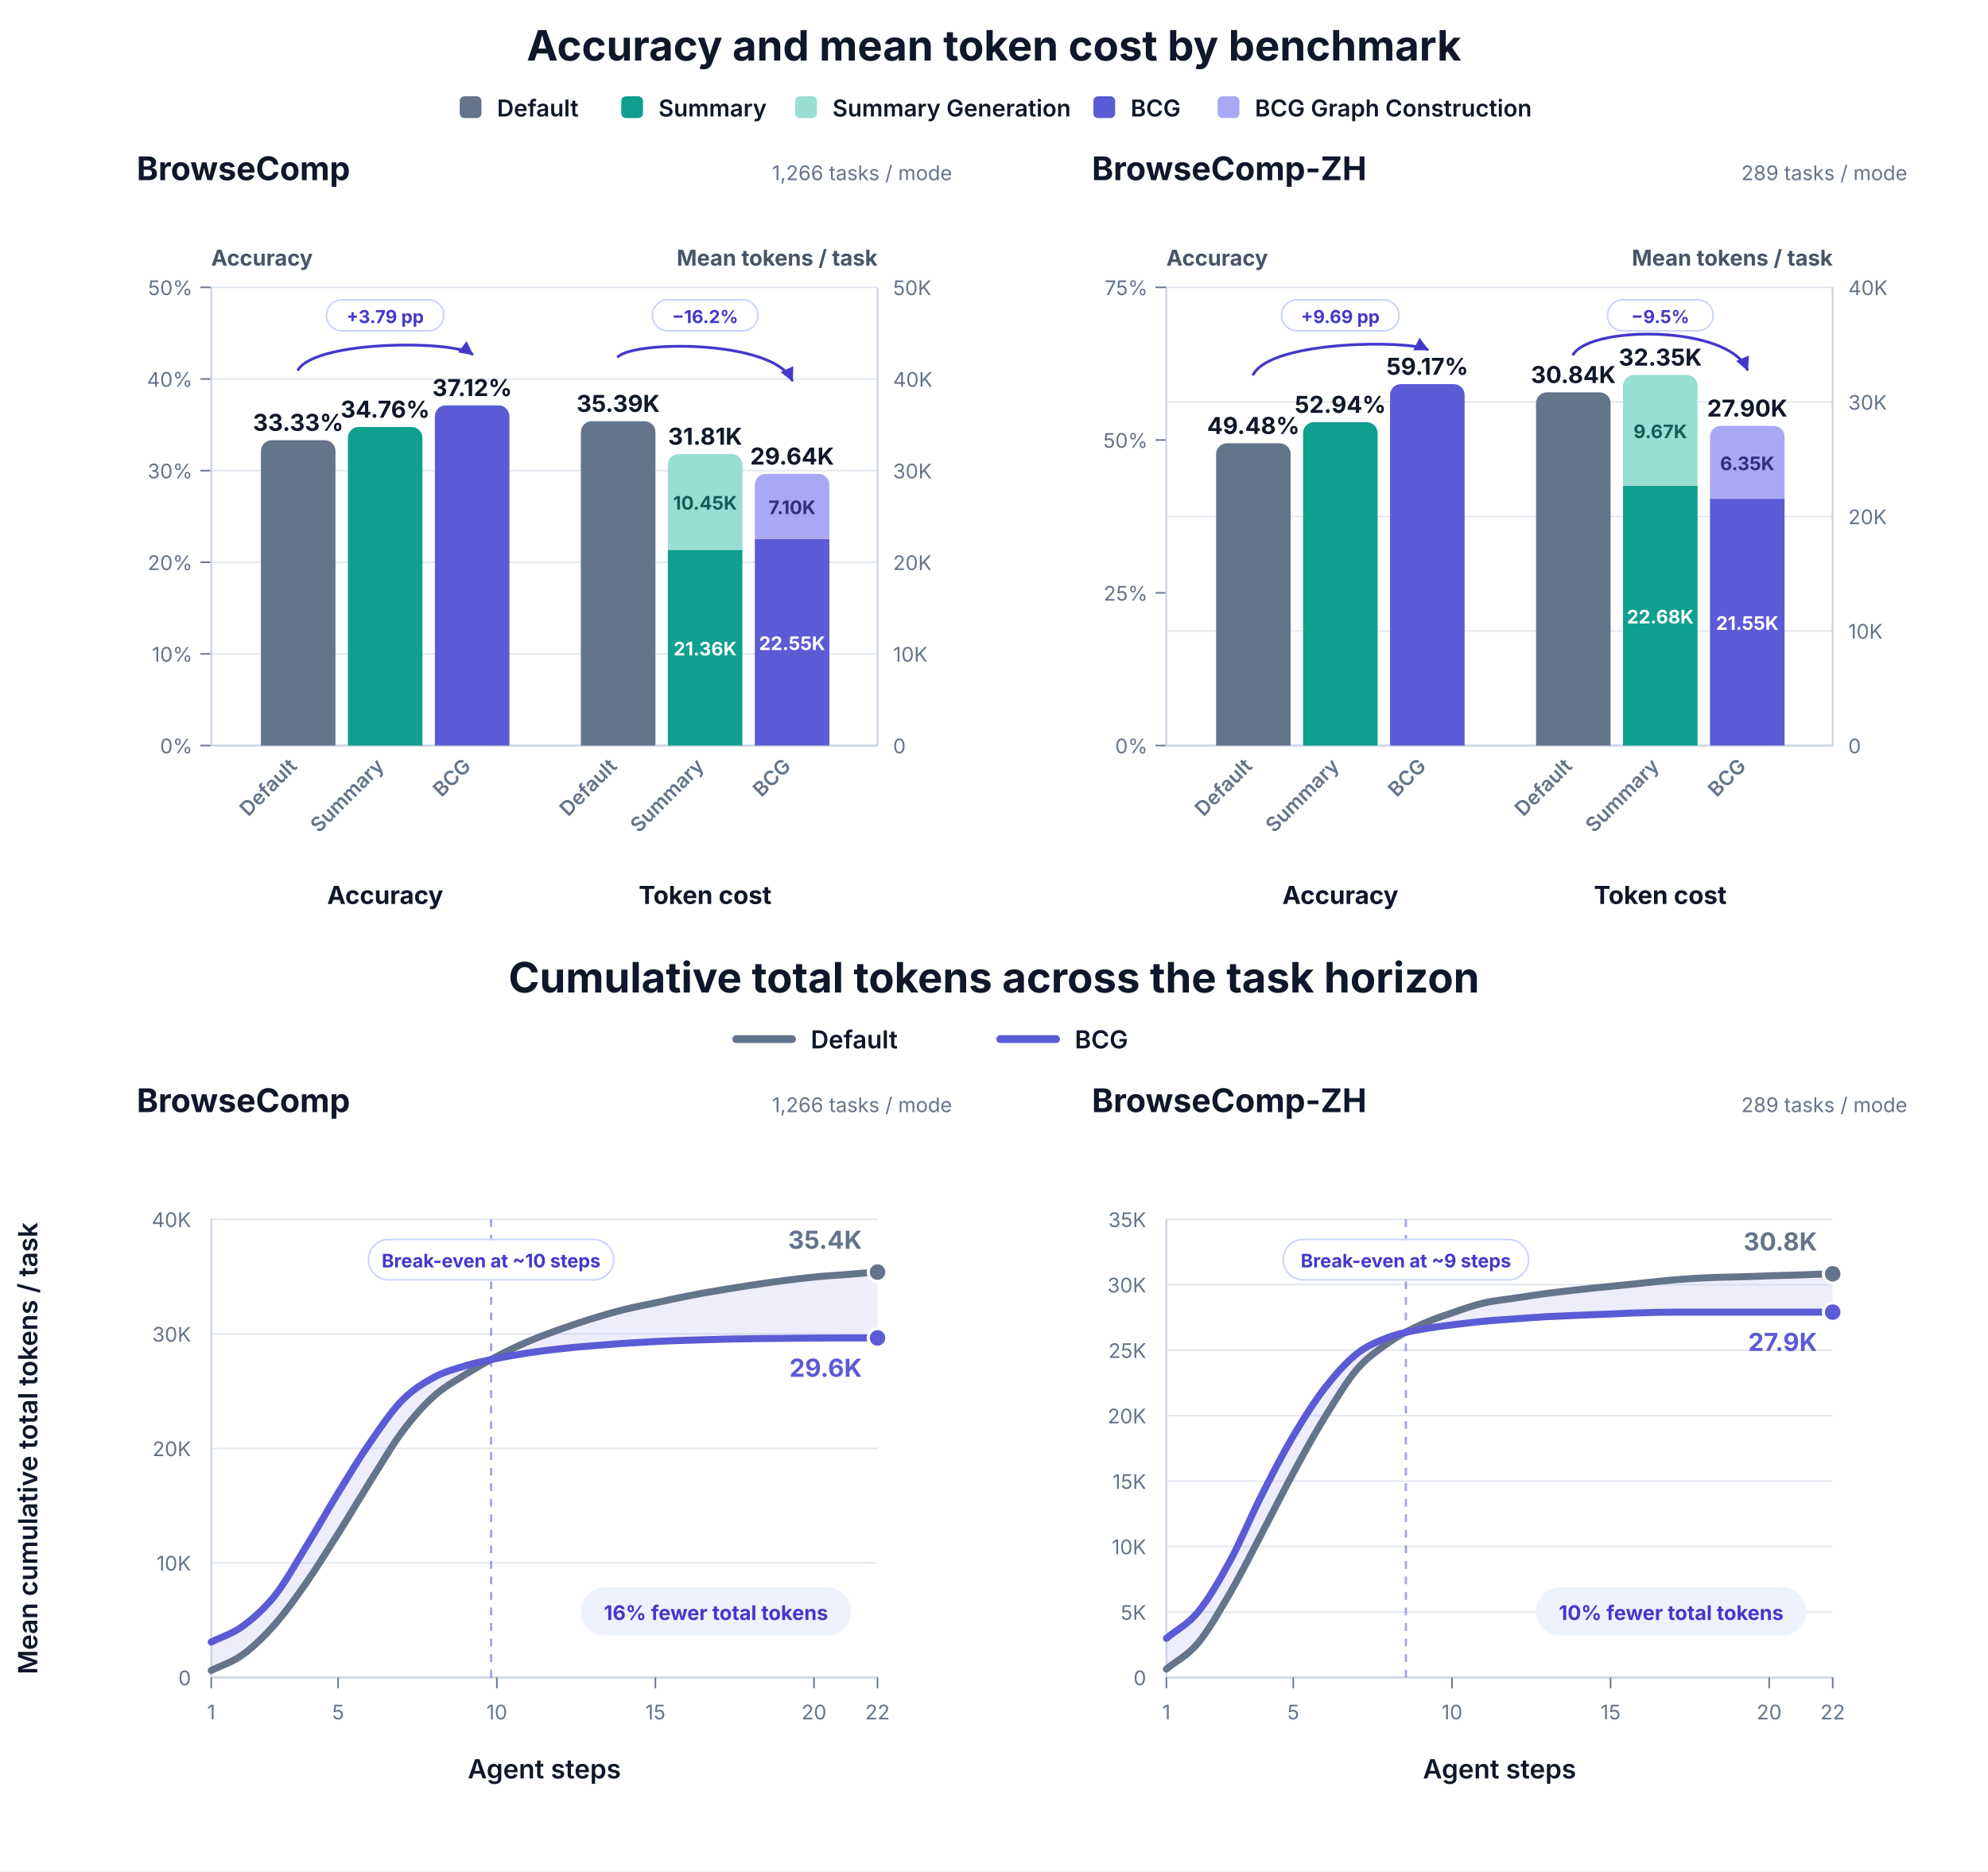
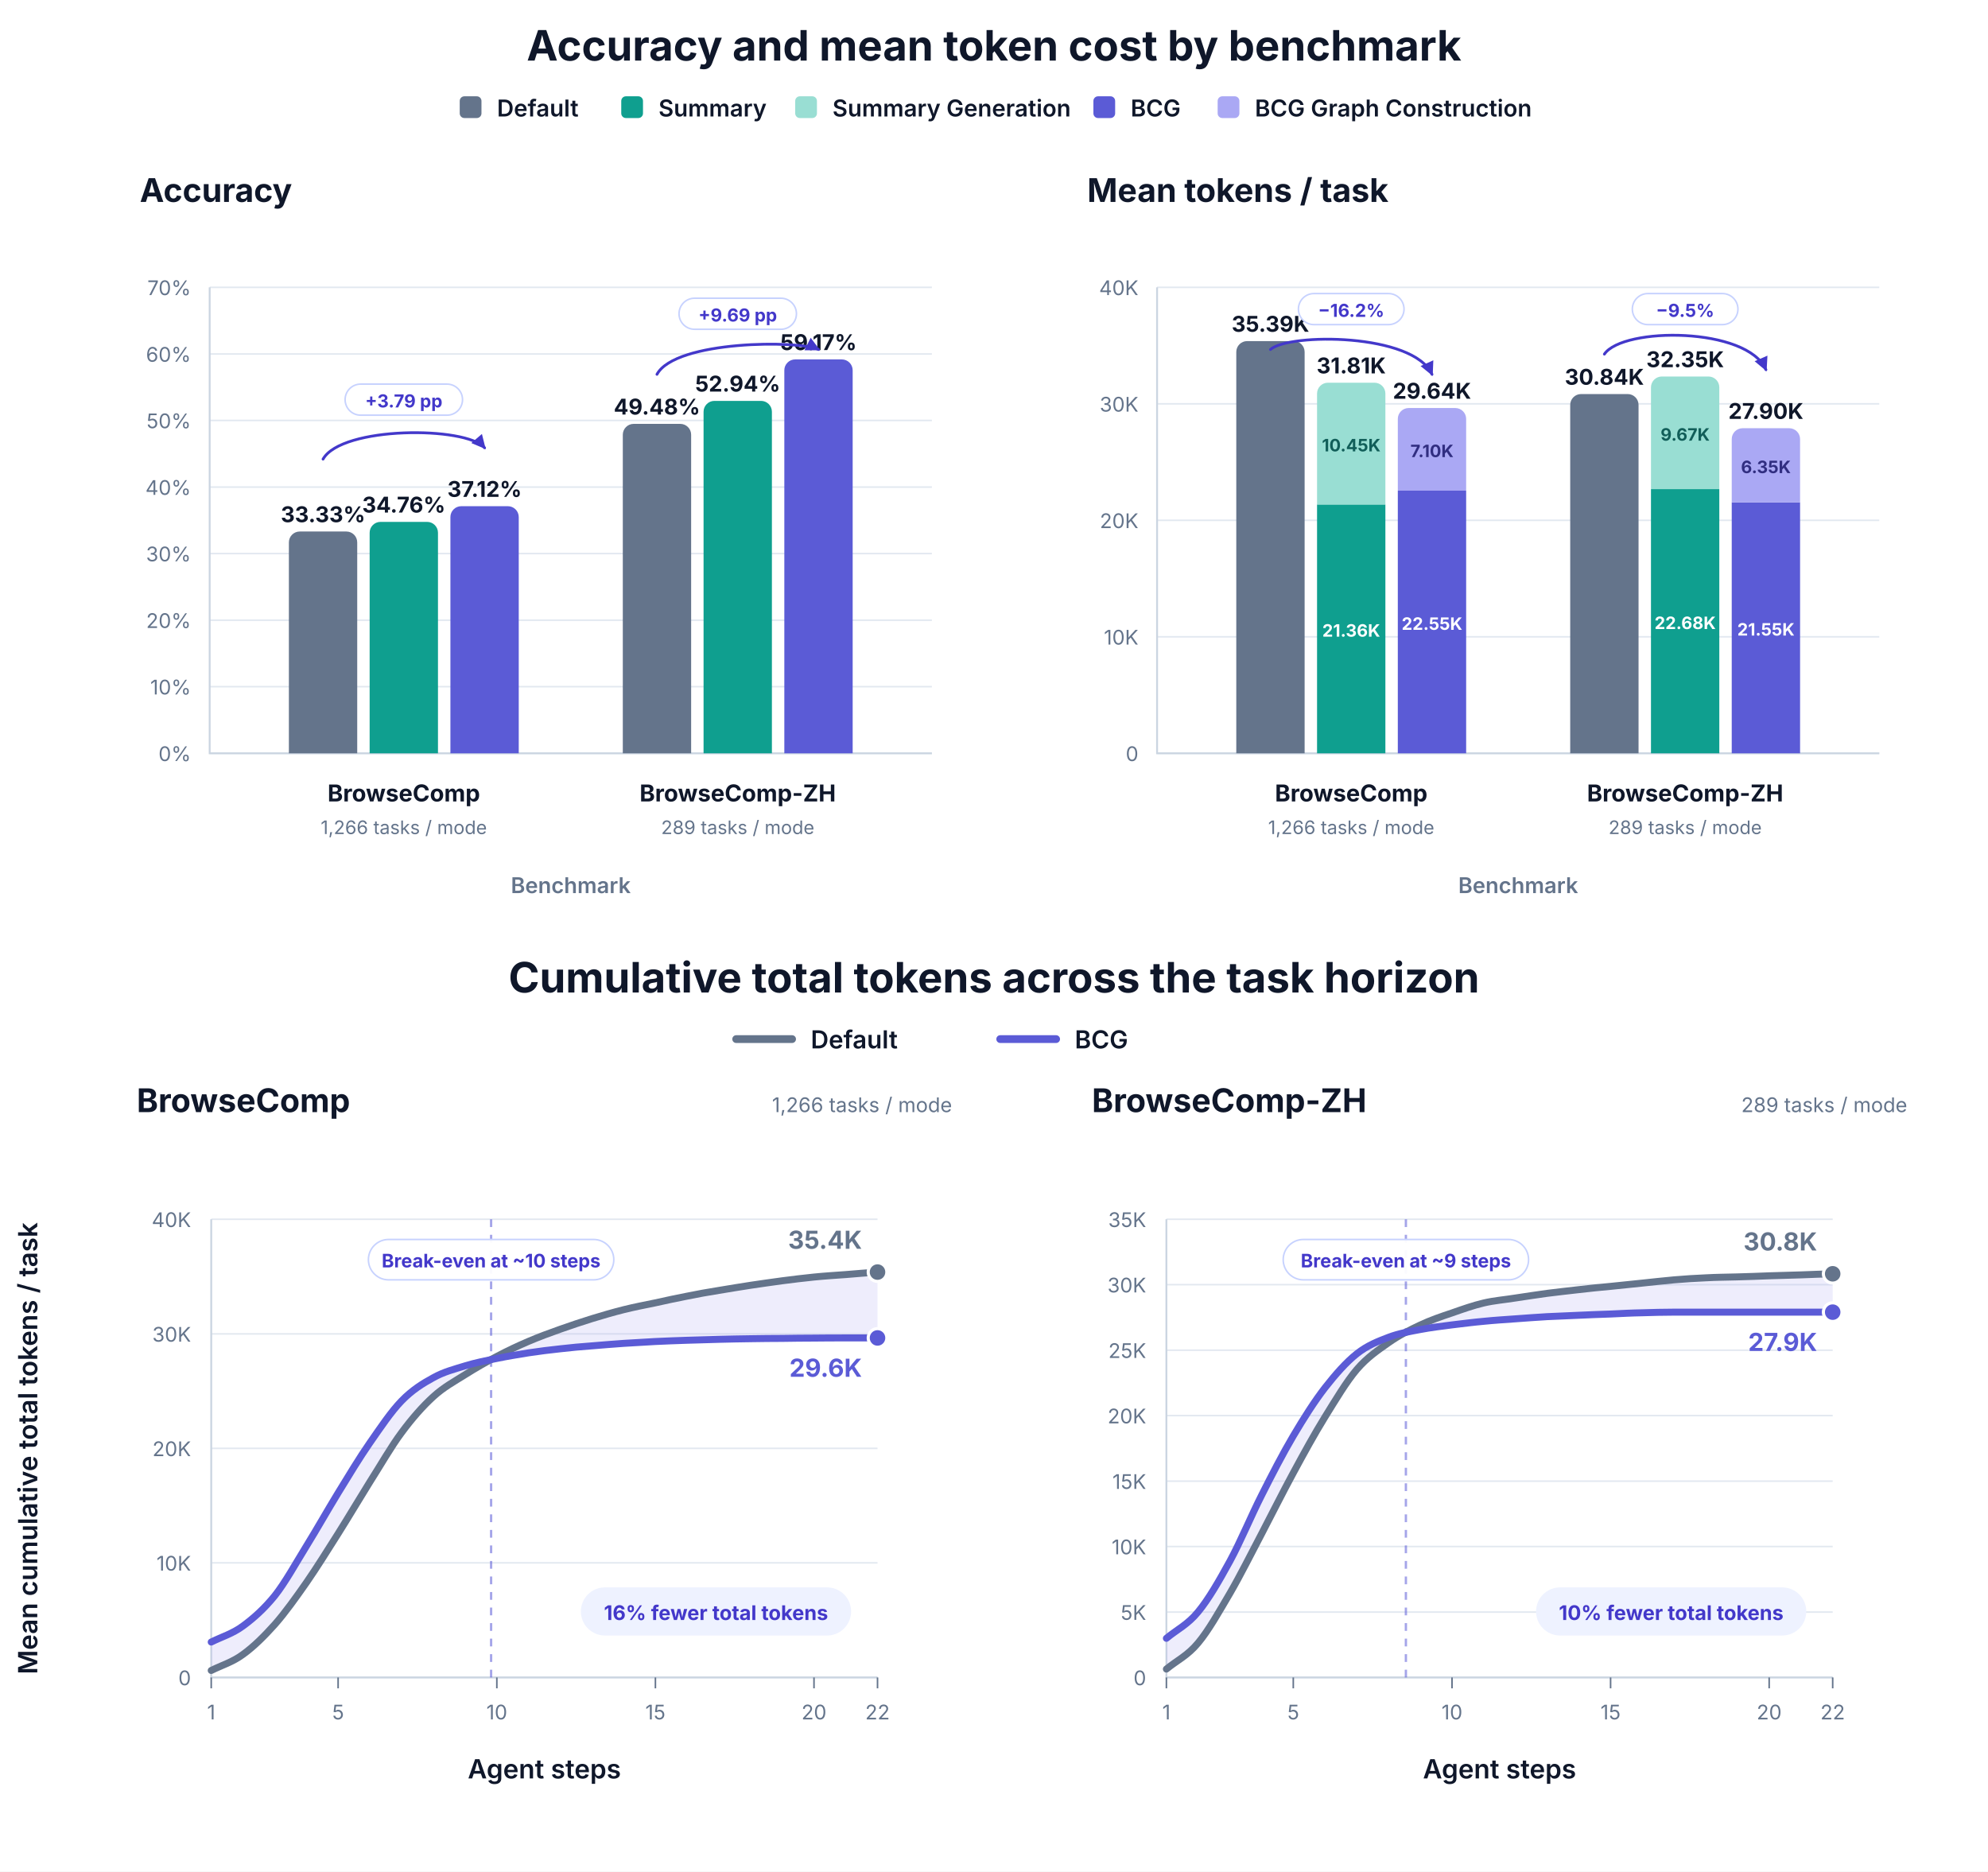
<svg xmlns="http://www.w3.org/2000/svg" width="1280" height="1205" viewBox="0 0 1280 1205" role="img" aria-labelledby="title desc">
  <rect width="1280" height="1205" fill="#ffffff" />
  <g font-family="Inter,Arial,sans-serif">
    <defs>
      <marker id="improvement-arrow" viewBox="0 0 8 8" refX="7" refY="4" markerWidth="5" markerHeight="5" orient="auto">
        <path d="M0 0L8 4L0 8Z" fill="#4338ca" />
      </marker>
    </defs>
    <text x="640" y="39" text-anchor="middle" fill="#0f172a" font-size="27" font-weight="700">Accuracy and mean token cost by benchmark</text>
    <rect x="296" y="62" width="14" height="14" rx="3" fill="#64748b" />
    <text x="320" y="75" fill="#0f172a" font-size="15" font-weight="600">Default</text>
    <rect x="400" y="62" width="14" height="14" rx="3" fill="#0f9f8f" />
    <text x="424" y="75" fill="#0f172a" font-size="15" font-weight="600">Summary</text>
    <rect x="512" y="62" width="14" height="14" rx="3" fill="#99ded3" />
    <text x="536" y="75" fill="#0f172a" font-size="15" font-weight="600">Summary Generation</text>
    <rect x="704" y="62" width="14" height="14" rx="3" fill="#5b5bd6" />
    <text x="728" y="75" fill="#0f172a" font-size="15" font-weight="600">BCG</text>
    <rect x="784" y="62" width="14" height="14" rx="3" fill="#aaa8f4" />
    <text x="808" y="75" fill="#0f172a" font-size="15" font-weight="600">BCG Graph Construction</text>
-     <text x="88" y="116" fill="#0f172a" font-size="21" font-weight="700">BrowseComp</text>
-     <text x="613" y="116" text-anchor="end" fill="#64748b" font-size="13">1,266 tasks / mode</text>
-     <text x="136.0" y="171" fill="#475569" font-size="14" font-weight="700">Accuracy</text>
-     <text x="565.0" y="171" text-anchor="end" fill="#475569" font-size="14" font-weight="700">Mean tokens / task</text>
-     <path d="M136.0 480.0H565.0" stroke="#e2e8f0" stroke-width="1" />
-     <text x="575.0" y="485.0" fill="#64748b" font-size="13">0</text>
-     <path d="M136.0 421.0H565.0" stroke="#e2e8f0" stroke-width="1" />
-     <text x="575.0" y="426.0" fill="#64748b" font-size="13">10K</text>
-     <path d="M136.0 362.0H565.0" stroke="#e2e8f0" stroke-width="1" />
-     <text x="575.0" y="367.0" fill="#64748b" font-size="13">20K</text>
-     <path d="M136.0 303.0H565.0" stroke="#e2e8f0" stroke-width="1" />
-     <text x="575.0" y="308.0" fill="#64748b" font-size="13">30K</text>
-     <path d="M136.0 244.0H565.0" stroke="#e2e8f0" stroke-width="1" />
-     <text x="575.0" y="249.0" fill="#64748b" font-size="13">40K</text>
-     <path d="M136.0 185.0H565.0" stroke="#e2e8f0" stroke-width="1" />
-     <text x="575.0" y="190.0" fill="#64748b" font-size="13">50K</text>
-     <path d="M129.0 480.0H136.0" stroke="#64748b" stroke-width="1" />
-     <text x="124.0" y="485.0" text-anchor="end" fill="#64748b" font-size="13">0%</text>
-     <path d="M129.0 421.0H136.0" stroke="#64748b" stroke-width="1" />
-     <text x="124.0" y="426.0" text-anchor="end" fill="#64748b" font-size="13">10%</text>
-     <path d="M129.0 362.0H136.0" stroke="#64748b" stroke-width="1" />
-     <text x="124.0" y="367.0" text-anchor="end" fill="#64748b" font-size="13">20%</text>
-     <path d="M129.0 303.0H136.0" stroke="#64748b" stroke-width="1" />
-     <text x="124.0" y="308.0" text-anchor="end" fill="#64748b" font-size="13">30%</text>
-     <path d="M129.0 244.0H136.0" stroke="#64748b" stroke-width="1" />
-     <text x="124.0" y="249.0" text-anchor="end" fill="#64748b" font-size="13">40%</text>
-     <path d="M129.0 185.0H136.0" stroke="#64748b" stroke-width="1" />
-     <text x="124.0" y="190.0" text-anchor="end" fill="#64748b" font-size="13">50%</text>
-     <path d="M136.0 185.0V480.0H565.0V185.0" fill="none" stroke="#cbd5e1" stroke-width="1.2" />
-     <path d="M168.0 480.0V290.4a7 7 0 0 1 7 -7h34.0a7 7 0 0 1 7 7V480.0Z" fill="#64748b" />
-     <text x="192.0" y="277.4" text-anchor="middle" fill="#0f172a" font-size="15" font-weight="700">33.33%</text>
-     <text x="192.0" y="494.0" text-anchor="end" transform="rotate(-45 192.0 494.0)" fill="#64748b" font-size="13" font-weight="600">Default</text>
-     <path d="M224.0 480.0V281.9a7 7 0 0 1 7 -7h34.0a7 7 0 0 1 7 7V480.0Z" fill="#0f9f8f" />
-     <text x="248.0" y="268.9" text-anchor="middle" fill="#0f172a" font-size="15" font-weight="700">34.76%</text>
-     <text x="248.0" y="494.0" text-anchor="end" transform="rotate(-45 248.0 494.0)" fill="#64748b" font-size="13" font-weight="600">Summary</text>
-     <path d="M280.0 480.0V268.0a7 7 0 0 1 7 -7h34.0a7 7 0 0 1 7 7V480.0Z" fill="#5b5bd6" />
-     <text x="304.0" y="255.0" text-anchor="middle" fill="#0f172a" font-size="15" font-weight="700">37.12%</text>
-     <text x="304.0" y="494.0" text-anchor="end" transform="rotate(-45 304.0 494.0)" fill="#64748b" font-size="13" font-weight="600">BCG</text>
-     <path d="M192.0 238.0 C204.0 219.0, 292.0 219.0, 304.0 228.0" fill="none" stroke="#4338ca" stroke-width="1.8" stroke-linecap="round" marker-end="url(#improvement-arrow)" />
-     <rect x="210.2" y="193.0" width="75.6" height="20" rx="10" fill="#ffffff" stroke="#c7d2fe" />
-     <text x="248.0" y="208.0" text-anchor="middle" fill="#4338ca" font-size="11.5" font-weight="700">+3.79 pp</text>
-     <path d="M374.0 480.0V278.2a7 7 0 0 1 7 -7h34.0a7 7 0 0 1 7 7V480.0Z" fill="#64748b" />
-     <text x="398.0" y="265.2" text-anchor="middle" fill="#0f172a" font-size="15" font-weight="700">35.39K</text>
-     <text x="398.0" y="494.0" text-anchor="end" transform="rotate(-45 398.0 494.0)" fill="#64748b" font-size="13" font-weight="600">Default</text>
-     <text x="248.0" y="582" text-anchor="middle" fill="#0f172a" font-size="16" font-weight="700">Accuracy</text>
-     <text x="454.0" y="582" text-anchor="middle" fill="#0f172a" font-size="16" font-weight="700">Token cost</text>
-     <rect x="430.0" y="354.0" width="48.0" height="126.0" fill="#0f9f8f" />
-     <path d="M430.0 354.0V299.3a7 7 0 0 1 7 -7h34.0a7 7 0 0 1 7 7V354.0Z" fill="#99ded3" />
-     <text x="454.0" y="286.3" text-anchor="middle" fill="#0f172a" font-size="15" font-weight="700">31.81K</text>
-     <text x="454.0" y="422.0" text-anchor="middle" fill="#ffffff" font-size="12" font-weight="700">21.36K</text>
-     <text x="454.0" y="328.1" text-anchor="middle" fill="#115e59" font-size="12" font-weight="700">10.45K</text>
-     <text x="454.0" y="494.0" text-anchor="end" transform="rotate(-45 454.0 494.0)" fill="#64748b" font-size="13" font-weight="600">Summary</text>
-     <rect x="486.0" y="347.0" width="48.0" height="133.0" fill="#5b5bd6" />
-     <path d="M486.0 347.0V312.1a7 7 0 0 1 7 -7h34.0a7 7 0 0 1 7 7V347.0Z" fill="#aaa8f4" />
-     <text x="510.0" y="299.1" text-anchor="middle" fill="#0f172a" font-size="15" font-weight="700">29.64K</text>
-     <text x="510.0" y="418.5" text-anchor="middle" fill="#ffffff" font-size="12" font-weight="700">22.55K</text>
-     <text x="510.0" y="331.0" text-anchor="middle" fill="#312e81" font-size="12" font-weight="700">7.10K</text>
-     <text x="510.0" y="494.0" text-anchor="end" transform="rotate(-45 510.0 494.0)" fill="#64748b" font-size="13" font-weight="600">BCG</text>
-     <path d="M398.0 229.6 C410.0 219.0, 498.0 219.0, 510.0 244.8" fill="none" stroke="#4338ca" stroke-width="1.8" stroke-linecap="round" marker-end="url(#improvement-arrow)" />
-     <rect x="420.0" y="193.0" width="68.0" height="20" rx="10" fill="#ffffff" stroke="#c7d2fe" />
-     <text x="454.0" y="208.0" text-anchor="middle" fill="#4338ca" font-size="11.5" font-weight="700">−16.2%</text>
-     <text x="703" y="116" fill="#0f172a" font-size="21" font-weight="700">BrowseComp-ZH</text>
-     <text x="1228" y="116" text-anchor="end" fill="#64748b" font-size="13">289 tasks / mode</text>
-     <text x="751.0" y="171" fill="#475569" font-size="14" font-weight="700">Accuracy</text>
-     <text x="1180.0" y="171" text-anchor="end" fill="#475569" font-size="14" font-weight="700">Mean tokens / task</text>
-     <path d="M751.0 480.0H1180.0" stroke="#e2e8f0" stroke-width="1" />
-     <text x="1190.0" y="485.0" fill="#64748b" font-size="13">0</text>
-     <path d="M751.0 406.2H1180.0" stroke="#e2e8f0" stroke-width="1" />
-     <text x="1190.0" y="411.2" fill="#64748b" font-size="13">10K</text>
-     <path d="M751.0 332.5H1180.0" stroke="#e2e8f0" stroke-width="1" />
-     <text x="1190.0" y="337.5" fill="#64748b" font-size="13">20K</text>
-     <path d="M751.0 258.8H1180.0" stroke="#e2e8f0" stroke-width="1" />
-     <text x="1190.0" y="263.8" fill="#64748b" font-size="13">30K</text>
-     <path d="M751.0 185.0H1180.0" stroke="#e2e8f0" stroke-width="1" />
-     <text x="1190.0" y="190.0" fill="#64748b" font-size="13">40K</text>
-     <path d="M744.0 480.0H751.0" stroke="#64748b" stroke-width="1" />
-     <text x="739.0" y="485.0" text-anchor="end" fill="#64748b" font-size="13">0%</text>
-     <path d="M744.0 381.7H751.0" stroke="#64748b" stroke-width="1" />
-     <text x="739.0" y="386.7" text-anchor="end" fill="#64748b" font-size="13">25%</text>
-     <path d="M744.0 283.3H751.0" stroke="#64748b" stroke-width="1" />
-     <text x="739.0" y="288.3" text-anchor="end" fill="#64748b" font-size="13">50%</text>
-     <path d="M744.0 185.0H751.0" stroke="#64748b" stroke-width="1" />
-     <text x="739.0" y="190.0" text-anchor="end" fill="#64748b" font-size="13">75%</text>
-     <path d="M751.0 185.0V480.0H1180.0V185.0" fill="none" stroke="#cbd5e1" stroke-width="1.2" />
-     <path d="M783.0 480.0V292.4a7 7 0 0 1 7 -7h34.0a7 7 0 0 1 7 7V480.0Z" fill="#64748b" />
-     <text x="807.0" y="279.4" text-anchor="middle" fill="#0f172a" font-size="15" font-weight="700">49.48%</text>
-     <text x="807.0" y="494.0" text-anchor="end" transform="rotate(-45 807.0 494.0)" fill="#64748b" font-size="13" font-weight="600">Default</text>
-     <path d="M839.0 480.0V278.8a7 7 0 0 1 7 -7h34.0a7 7 0 0 1 7 7V480.0Z" fill="#0f9f8f" />
-     <text x="863.0" y="265.8" text-anchor="middle" fill="#0f172a" font-size="15" font-weight="700">52.94%</text>
-     <text x="863.0" y="494.0" text-anchor="end" transform="rotate(-45 863.0 494.0)" fill="#64748b" font-size="13" font-weight="600">Summary</text>
-     <path d="M895.0 480.0V254.3a7 7 0 0 1 7 -7h34.0a7 7 0 0 1 7 7V480.0Z" fill="#5b5bd6" />
-     <text x="919.0" y="241.3" text-anchor="middle" fill="#0f172a" font-size="15" font-weight="700">59.17%</text>
-     <text x="919.0" y="494.0" text-anchor="end" transform="rotate(-45 919.0 494.0)" fill="#64748b" font-size="13" font-weight="600">BCG</text>
-     <path d="M807.0 241.0 C819.0 219.0, 907.0 219.0, 919.0 225.0" fill="none" stroke="#4338ca" stroke-width="1.8" stroke-linecap="round" marker-end="url(#improvement-arrow)" />
-     <rect x="825.2" y="193.0" width="75.6" height="20" rx="10" fill="#ffffff" stroke="#c7d2fe" />
-     <text x="863.0" y="208.0" text-anchor="middle" fill="#4338ca" font-size="11.5" font-weight="700">+9.69 pp</text>
-     <path d="M989.0 480.0V259.6a7 7 0 0 1 7 -7h34.0a7 7 0 0 1 7 7V480.0Z" fill="#64748b" />
-     <text x="1013.0" y="246.6" text-anchor="middle" fill="#0f172a" font-size="15" font-weight="700">30.84K</text>
-     <text x="1013.0" y="494.0" text-anchor="end" transform="rotate(-45 1013.0 494.0)" fill="#64748b" font-size="13" font-weight="600">Default</text>
-     <text x="863.0" y="582" text-anchor="middle" fill="#0f172a" font-size="16" font-weight="700">Accuracy</text>
-     <text x="1069.0" y="582" text-anchor="middle" fill="#0f172a" font-size="16" font-weight="700">Token cost</text>
-     <rect x="1045.0" y="312.8" width="48.0" height="167.2" fill="#0f9f8f" />
-     <path d="M1045.0 312.8V248.4a7 7 0 0 1 7 -7h34.0a7 7 0 0 1 7 7V312.8Z" fill="#99ded3" />
-     <text x="1069.0" y="235.4" text-anchor="middle" fill="#0f172a" font-size="15" font-weight="700">32.35K</text>
-     <text x="1069.0" y="401.4" text-anchor="middle" fill="#ffffff" font-size="12" font-weight="700">22.68K</text>
-     <text x="1069.0" y="282.1" text-anchor="middle" fill="#115e59" font-size="12" font-weight="700">9.67K</text>
-     <text x="1069.0" y="494.0" text-anchor="end" transform="rotate(-45 1069.0 494.0)" fill="#64748b" font-size="13" font-weight="600">Summary</text>
-     <rect x="1101.0" y="321.1" width="48.0" height="158.9" fill="#5b5bd6" />
-     <path d="M1101.0 321.1V281.2a7 7 0 0 1 7 -7h34.0a7 7 0 0 1 7 7V321.1Z" fill="#aaa8f4" />
-     <text x="1125.0" y="268.2" text-anchor="middle" fill="#0f172a" font-size="15" font-weight="700">27.90K</text>
-     <text x="1125.0" y="405.5" text-anchor="middle" fill="#ffffff" font-size="12" font-weight="700">21.55K</text>
-     <text x="1125.0" y="302.7" text-anchor="middle" fill="#312e81" font-size="12" font-weight="700">6.35K</text>
-     <text x="1125.0" y="494.0" text-anchor="end" transform="rotate(-45 1125.0 494.0)" fill="#64748b" font-size="13" font-weight="600">BCG</text>
-     <path d="M1013.0 228.1 C1025.0 209.4, 1113.0 209.4, 1125.0 237.9" fill="none" stroke="#4338ca" stroke-width="1.8" stroke-linecap="round" marker-end="url(#improvement-arrow)" />
-     <rect x="1035.0" y="193.0" width="68.0" height="20" rx="10" fill="#ffffff" stroke="#c7d2fe" />
-     <text x="1069.0" y="208.0" text-anchor="middle" fill="#4338ca" font-size="11.5" font-weight="700">−9.5%</text>
+     <text x="90" y="130" fill="#0f172a" font-size="21" font-weight="700">Accuracy</text>
+     <text x="700" y="130" fill="#0f172a" font-size="21" font-weight="700">Mean tokens / task</text>
+     <path d="M135.0 485.0H600.0" stroke="#e2e8f0" stroke-width="1" />
+     <text x="123.0" y="490.0" text-anchor="end" fill="#64748b" font-size="13">0%</text>
+     <path d="M135.0 442.1H600.0" stroke="#e2e8f0" stroke-width="1" />
+     <text x="123.0" y="447.1" text-anchor="end" fill="#64748b" font-size="13">10%</text>
+     <path d="M135.0 399.3H600.0" stroke="#e2e8f0" stroke-width="1" />
+     <text x="123.0" y="404.3" text-anchor="end" fill="#64748b" font-size="13">20%</text>
+     <path d="M135.0 356.4H600.0" stroke="#e2e8f0" stroke-width="1" />
+     <text x="123.0" y="361.4" text-anchor="end" fill="#64748b" font-size="13">30%</text>
+     <path d="M135.0 313.6H600.0" stroke="#e2e8f0" stroke-width="1" />
+     <text x="123.0" y="318.6" text-anchor="end" fill="#64748b" font-size="13">40%</text>
+     <path d="M135.0 270.7H600.0" stroke="#e2e8f0" stroke-width="1" />
+     <text x="123.0" y="275.7" text-anchor="end" fill="#64748b" font-size="13">50%</text>
+     <path d="M135.0 227.9H600.0" stroke="#e2e8f0" stroke-width="1" />
+     <text x="123.0" y="232.9" text-anchor="end" fill="#64748b" font-size="13">60%</text>
+     <path d="M135.0 185.0H600.0" stroke="#e2e8f0" stroke-width="1" />
+     <text x="123.0" y="190.0" text-anchor="end" fill="#64748b" font-size="13">70%</text>
+     <path d="M745.0 485.0H1210.0" stroke="#e2e8f0" stroke-width="1" />
+     <text x="733.0" y="490.0" text-anchor="end" fill="#64748b" font-size="13">0</text>
+     <path d="M745.0 410.0H1210.0" stroke="#e2e8f0" stroke-width="1" />
+     <text x="733.0" y="415.0" text-anchor="end" fill="#64748b" font-size="13">10K</text>
+     <path d="M745.0 335.0H1210.0" stroke="#e2e8f0" stroke-width="1" />
+     <text x="733.0" y="340.0" text-anchor="end" fill="#64748b" font-size="13">20K</text>
+     <path d="M745.0 260.0H1210.0" stroke="#e2e8f0" stroke-width="1" />
+     <text x="733.0" y="265.0" text-anchor="end" fill="#64748b" font-size="13">30K</text>
+     <path d="M745.0 185.0H1210.0" stroke="#e2e8f0" stroke-width="1" />
+     <text x="733.0" y="190.0" text-anchor="end" fill="#64748b" font-size="13">40K</text>
+     <path d="M135.0 185.0V485.0H600.0" fill="none" stroke="#cbd5e1" stroke-width="1.2" />
+     <path d="M745.0 185.0V485.0H1210.0" fill="none" stroke="#cbd5e1" stroke-width="1.2" />
+     <path d="M186.0 485.0V349.2a7 7 0 0 1 7 -7h30.0a7 7 0 0 1 7 7V485.0Z" fill="#64748b" />
+     <text x="208.0" y="336.2" text-anchor="middle" fill="#0f172a" font-size="14" font-weight="700">33.33%</text>
+     <path d="M238.0 485.0V343.0a7 7 0 0 1 7 -7h30.0a7 7 0 0 1 7 7V485.0Z" fill="#0f9f8f" />
+     <text x="260.0" y="330.0" text-anchor="middle" fill="#0f172a" font-size="14" font-weight="700">34.76%</text>
+     <path d="M290.0 485.0V332.9a7 7 0 0 1 7 -7h30.0a7 7 0 0 1 7 7V485.0Z" fill="#5b5bd6" />
+     <text x="312.0" y="319.9" text-anchor="middle" fill="#0f172a" font-size="14" font-weight="700">37.12%</text>
+     <text x="260.0" y="516" text-anchor="middle" fill="#0f172a" font-size="15" font-weight="700">BrowseComp</text>
+     <text x="260.0" y="537" text-anchor="middle" fill="#64748b" font-size="12">1,266 tasks / mode</text>
+     <path d="M208.0 295.6 C220.0 274.3, 300.0 274.3, 312.0 288.3" fill="none" stroke="#4338ca" stroke-width="1.8" stroke-linecap="round" marker-end="url(#improvement-arrow)" />
+     <rect x="222.2" y="247.3" width="75.6" height="20" rx="10" fill="#ffffff" stroke="#c7d2fe" />
+     <text x="260.0" y="262.3" text-anchor="middle" fill="#4338ca" font-size="11.5" font-weight="700">+3.79 pp</text>
+     <path d="M796.0 485.0V226.6a7 7 0 0 1 7 -7h30.0a7 7 0 0 1 7 7V485.0Z" fill="#64748b" />
+     <text x="818.0" y="213.6" text-anchor="middle" fill="#0f172a" font-size="14" font-weight="700">35.39K</text>
+     <rect x="848.0" y="324.8" width="44.0" height="160.2" fill="#0f9f8f" />
+     <path d="M848.0 324.8V253.4a7 7 0 0 1 7 -7h30.0a7 7 0 0 1 7 7V324.8Z" fill="#99ded3" />
+     <text x="870.0" y="240.4" text-anchor="middle" fill="#0f172a" font-size="14" font-weight="700">31.81K</text>
+     <text x="870.0" y="409.9" text-anchor="middle" fill="#ffffff" font-size="11" font-weight="700">21.36K</text>
+     <text x="870.0" y="290.6" text-anchor="middle" fill="#115e59" font-size="11" font-weight="700">10.45K</text>
+     <rect x="900.0" y="315.9" width="44.0" height="169.1" fill="#5b5bd6" />
+     <path d="M900.0 315.9V269.7a7 7 0 0 1 7 -7h30.0a7 7 0 0 1 7 7V315.9Z" fill="#aaa8f4" />
+     <text x="922.0" y="256.7" text-anchor="middle" fill="#0f172a" font-size="14" font-weight="700">29.64K</text>
+     <text x="922.0" y="405.5" text-anchor="middle" fill="#ffffff" font-size="11" font-weight="700">22.55K</text>
+     <text x="922.0" y="294.3" text-anchor="middle" fill="#312e81" font-size="11" font-weight="700">7.10K</text>
+     <text x="870.0" y="516" text-anchor="middle" fill="#0f172a" font-size="15" font-weight="700">BrowseComp</text>
+     <text x="870.0" y="537" text-anchor="middle" fill="#64748b" font-size="12">1,266 tasks / mode</text>
+     <path d="M818.0 225.0 C830.0 214.4, 910.0 214.4, 922.0 241.0" fill="none" stroke="#4338ca" stroke-width="1.8" stroke-linecap="round" marker-end="url(#improvement-arrow)" />
+     <rect x="836.0" y="189.0" width="68.0" height="20" rx="10" fill="#ffffff" stroke="#c7d2fe" />
+     <text x="870.0" y="204.0" text-anchor="middle" fill="#4338ca" font-size="11.5" font-weight="700">−16.2%</text>
+     <path d="M401.0 485.0V279.9a7 7 0 0 1 7 -7h30.0a7 7 0 0 1 7 7V485.0Z" fill="#64748b" />
+     <text x="423.0" y="266.9" text-anchor="middle" fill="#0f172a" font-size="14" font-weight="700">49.48%</text>
+     <path d="M453.0 485.0V265.1a7 7 0 0 1 7 -7h30.0a7 7 0 0 1 7 7V485.0Z" fill="#0f9f8f" />
+     <text x="475.0" y="252.1" text-anchor="middle" fill="#0f172a" font-size="14" font-weight="700">52.94%</text>
+     <path d="M505.0 485.0V238.4a7 7 0 0 1 7 -7h30.0a7 7 0 0 1 7 7V485.0Z" fill="#5b5bd6" />
+     <text x="527.0" y="225.4" text-anchor="middle" fill="#0f172a" font-size="14" font-weight="700">59.17%</text>
+     <text x="475.0" y="516" text-anchor="middle" fill="#0f172a" font-size="15" font-weight="700">BrowseComp-ZH</text>
+     <text x="475.0" y="537" text-anchor="middle" fill="#64748b" font-size="12">289 tasks / mode</text>
+     <path d="M423.0 241.0 C435.0 219.0, 515.0 219.0, 527.0 225.0" fill="none" stroke="#4338ca" stroke-width="1.8" stroke-linecap="round" marker-end="url(#improvement-arrow)" />
+     <rect x="437.2" y="192.0" width="75.6" height="20" rx="10" fill="#ffffff" stroke="#c7d2fe" />
+     <text x="475.0" y="207.0" text-anchor="middle" fill="#4338ca" font-size="11.5" font-weight="700">+9.69 pp</text>
+     <path d="M1011.0 485.0V260.7a7 7 0 0 1 7 -7h30.0a7 7 0 0 1 7 7V485.0Z" fill="#64748b" />
+     <text x="1033.0" y="247.7" text-anchor="middle" fill="#0f172a" font-size="14" font-weight="700">30.84K</text>
+     <rect x="1063.0" y="314.9" width="44.0" height="170.1" fill="#0f9f8f" />
+     <path d="M1063.0 314.9V249.4a7 7 0 0 1 7 -7h30.0a7 7 0 0 1 7 7V314.9Z" fill="#99ded3" />
+     <text x="1085.0" y="236.4" text-anchor="middle" fill="#0f172a" font-size="14" font-weight="700">32.35K</text>
+     <text x="1085.0" y="405.0" text-anchor="middle" fill="#ffffff" font-size="11" font-weight="700">22.68K</text>
+     <text x="1085.0" y="283.7" text-anchor="middle" fill="#115e59" font-size="11" font-weight="700">9.67K</text>
+     <rect x="1115.0" y="323.4" width="44.0" height="161.6" fill="#5b5bd6" />
+     <path d="M1115.0 323.4V282.7a7 7 0 0 1 7 -7h30.0a7 7 0 0 1 7 7V323.4Z" fill="#aaa8f4" />
+     <text x="1137.0" y="269.7" text-anchor="middle" fill="#0f172a" font-size="14" font-weight="700">27.90K</text>
+     <text x="1137.0" y="409.2" text-anchor="middle" fill="#ffffff" font-size="11" font-weight="700">21.55K</text>
+     <text x="1137.0" y="304.6" text-anchor="middle" fill="#312e81" font-size="11" font-weight="700">6.35K</text>
+     <text x="1085.0" y="516" text-anchor="middle" fill="#0f172a" font-size="15" font-weight="700">BrowseComp-ZH</text>
+     <text x="1085.0" y="537" text-anchor="middle" fill="#64748b" font-size="12">289 tasks / mode</text>
+     <path d="M1033.0 228.0 C1045.0 210.4, 1125.0 210.4, 1137.0 238.0" fill="none" stroke="#4338ca" stroke-width="1.8" stroke-linecap="round" marker-end="url(#improvement-arrow)" />
+     <rect x="1051.0" y="189.0" width="68.0" height="20" rx="10" fill="#ffffff" stroke="#c7d2fe" />
+     <text x="1085.0" y="204.0" text-anchor="middle" fill="#4338ca" font-size="11.5" font-weight="700">−9.5%</text>
+     <text x="367.5" y="575" text-anchor="middle" fill="#64748b" font-size="14" font-weight="600">Benchmark</text>
+     <text x="977.5" y="575" text-anchor="middle" fill="#64748b" font-size="14" font-weight="600">Benchmark</text>
  </g>
  <g font-family="Inter,Arial,sans-serif" transform="translate(0 600)">
    <text x="640" y="39" text-anchor="middle" fill="#0f172a" font-size="27" font-weight="700">Cumulative total tokens across the task horizon</text>
    <path d="M474 69H510" stroke="#64748b" stroke-width="5" stroke-linecap="round" />
    <text x="522" y="75" fill="#0f172a" font-size="16" font-weight="600">Default</text>
    <path d="M644 69H680" stroke="#5b5bd6" stroke-width="5" stroke-linecap="round" />
    <text x="692" y="75" fill="#0f172a" font-size="16" font-weight="600">BCG</text>
    <text x="24" y="332.5" transform="rotate(-90 24 332.5)" text-anchor="middle" fill="#0f172a" font-size="17" font-weight="600">Mean cumulative total tokens / task</text>
    <text x="88" y="116" fill="#0f172a" font-size="21" font-weight="700">BrowseComp</text>
    <text x="613" y="116" text-anchor="end" fill="#64748b" font-size="13">1,266 tasks / mode</text>
    <path d="M136.0 480.0H565.0" stroke="#e2e8f0" stroke-width="1" />
    <text x="123.0" y="485.0" text-anchor="end" fill="#64748b" font-size="13">0</text>
    <path d="M136.0 406.2H565.0" stroke="#e2e8f0" stroke-width="1" />
    <text x="123.0" y="411.2" text-anchor="end" fill="#64748b" font-size="13">10K</text>
    <path d="M136.0 332.5H565.0" stroke="#e2e8f0" stroke-width="1" />
    <text x="123.0" y="337.5" text-anchor="end" fill="#64748b" font-size="13">20K</text>
    <path d="M136.0 258.8H565.0" stroke="#e2e8f0" stroke-width="1" />
    <text x="123.0" y="263.8" text-anchor="end" fill="#64748b" font-size="13">30K</text>
    <path d="M136.0 185.0H565.0" stroke="#e2e8f0" stroke-width="1" />
    <text x="123.0" y="190.0" text-anchor="end" fill="#64748b" font-size="13">40K</text>
    <path d="M136.0 185.0V480.0H565.0" fill="none" stroke="#cbd5e1" stroke-width="1.2" />
    <path d="M136.0 480.0v7" stroke="#64748b" stroke-width="1" />
    <text x="136.0" y="507.0" text-anchor="middle" fill="#64748b" font-size="13">1</text>
    <path d="M217.7 480.0v7" stroke="#64748b" stroke-width="1" />
    <text x="217.7" y="507.0" text-anchor="middle" fill="#64748b" font-size="13">5</text>
    <path d="M319.9 480.0v7" stroke="#64748b" stroke-width="1" />
    <text x="319.9" y="507.0" text-anchor="middle" fill="#64748b" font-size="13">10</text>
    <path d="M422.0 480.0v7" stroke="#64748b" stroke-width="1" />
    <text x="422.0" y="507.0" text-anchor="middle" fill="#64748b" font-size="13">15</text>
    <path d="M524.1 480.0v7" stroke="#64748b" stroke-width="1" />
    <text x="524.1" y="507.0" text-anchor="middle" fill="#64748b" font-size="13">20</text>
    <path d="M565.0 480.0v7" stroke="#64748b" stroke-width="1" />
    <text x="565.0" y="507.0" text-anchor="middle" fill="#64748b" font-size="13">22</text>
    <path d="M316.2 185.0V480.0" stroke="#5b5bd6" stroke-opacity="0.55" stroke-width="1.5" stroke-dasharray="5 5" />
    <rect x="237.2" y="198.0" width="158" height="26" rx="13" fill="#ffffff" fill-opacity="0.94" stroke="#c7d2fe" />
    <text x="316.2" y="216.0" text-anchor="middle" fill="#4338ca" font-size="12" font-weight="700">Break-even at ~10 steps</text>
    <path d="M136.0,475.5 C142.8,472.1 149.6,470.2 156.4,465.2 C163.2,460.3 170.0,453.6 176.9,445.9 C183.7,438.2 190.5,428.6 197.3,418.9 C204.1,409.1 210.9,398.1 217.7,387.4 C224.5,376.6 231.3,365.1 238.1,354.2 C245.0,343.4 251.8,331.4 258.6,322.3 C265.4,313.1 272.2,305.4 279.0,299.2 C285.8,293.0 292.6,289.4 299.4,285.1 C306.2,280.8 313.0,276.9 319.9,273.3 C326.7,269.7 333.5,266.5 340.3,263.6 C347.1,260.7 353.9,258.2 360.7,255.8 C367.5,253.4 374.3,251.1 381.1,249.0 C388.0,246.9 394.8,244.9 401.6,243.2 C408.4,241.5 415.2,240.2 422.0,238.8 C428.8,237.3 435.6,235.8 442.4,234.5 C449.2,233.1 456.0,231.9 462.9,230.8 C469.7,229.6 476.5,228.6 483.3,227.5 C490.1,226.5 496.9,225.5 503.7,224.6 C510.5,223.7 517.3,222.9 524.1,222.2 C531.0,221.5 537.8,221.1 544.6,220.6 C551.4,220.0 558.2,219.5 565.0,219.0 L565.0,261.4 C558.2,261.4 551.4,261.4 544.6,261.4 C537.8,261.4 531.0,261.4 524.1,261.5 C517.3,261.5 510.5,261.6 503.7,261.7 C496.9,261.7 490.1,261.8 483.3,261.9 C476.5,262.0 469.7,262.1 462.9,262.3 C456.0,262.5 449.2,262.7 442.4,262.9 C435.6,263.1 428.8,263.4 422.0,263.7 C415.2,264.1 408.4,264.5 401.6,264.9 C394.8,265.4 388.0,265.9 381.1,266.5 C374.3,267.0 367.5,267.6 360.7,268.4 C353.9,269.1 347.1,270.0 340.3,271.0 C333.5,272.1 326.7,273.2 319.9,274.6 C313.0,276.0 306.2,277.3 299.4,279.4 C292.6,281.5 285.8,283.2 279.0,287.0 C272.2,290.7 265.4,294.9 258.6,301.9 C251.8,308.9 245.0,319.1 238.1,329.0 C231.3,338.8 224.5,350.1 217.7,361.2 C210.9,372.3 204.1,384.4 197.3,395.4 C190.5,406.4 183.7,418.8 176.9,427.4 C170.0,435.9 163.2,441.9 156.4,446.9 C149.6,451.9 142.8,453.8 136.0,457.2 Z" fill="#aaa8f4" fill-opacity="0.20" />
    <path d="M136.0,475.5 C142.8,472.1 149.6,470.2 156.4,465.2 C163.2,460.3 170.0,453.6 176.9,445.9 C183.7,438.2 190.5,428.6 197.3,418.9 C204.1,409.1 210.9,398.1 217.7,387.4 C224.5,376.6 231.3,365.1 238.1,354.2 C245.0,343.4 251.8,331.4 258.6,322.3 C265.4,313.1 272.2,305.4 279.0,299.2 C285.8,293.0 292.6,289.4 299.4,285.1 C306.2,280.8 313.0,276.9 319.9,273.3 C326.7,269.7 333.5,266.5 340.3,263.6 C347.1,260.7 353.9,258.2 360.7,255.8 C367.5,253.4 374.3,251.1 381.1,249.0 C388.0,246.9 394.8,244.9 401.6,243.2 C408.4,241.5 415.2,240.2 422.0,238.8 C428.8,237.3 435.6,235.8 442.4,234.5 C449.2,233.1 456.0,231.9 462.9,230.8 C469.7,229.6 476.5,228.6 483.3,227.5 C490.1,226.5 496.9,225.5 503.7,224.6 C510.5,223.7 517.3,222.9 524.1,222.2 C531.0,221.5 537.8,221.1 544.6,220.6 C551.4,220.0 558.2,219.5 565.0,219.0" fill="none" stroke="#64748b" stroke-width="4.5" stroke-linecap="round" />
    <path d="M136.0,457.2 C142.8,453.8 149.6,451.9 156.4,446.9 C163.2,441.9 170.0,435.9 176.9,427.4 C183.7,418.8 190.5,406.4 197.3,395.4 C204.1,384.4 210.9,372.3 217.7,361.2 C224.5,350.1 231.3,338.8 238.1,329.0 C245.0,319.1 251.8,308.9 258.6,301.9 C265.4,294.9 272.2,290.7 279.0,287.0 C285.8,283.2 292.6,281.5 299.4,279.4 C306.2,277.3 313.0,276.0 319.9,274.6 C326.7,273.2 333.5,272.1 340.3,271.0 C347.1,270.0 353.9,269.1 360.7,268.4 C367.5,267.6 374.3,267.0 381.1,266.5 C388.0,265.9 394.8,265.4 401.6,264.9 C408.4,264.5 415.2,264.1 422.0,263.7 C428.8,263.4 435.6,263.1 442.4,262.9 C449.2,262.7 456.0,262.5 462.9,262.3 C469.7,262.1 476.5,262.0 483.3,261.9 C490.1,261.8 496.9,261.7 503.7,261.7 C510.5,261.6 517.3,261.5 524.1,261.5 C531.0,261.4 537.8,261.4 544.6,261.4 C551.4,261.4 558.2,261.4 565.0,261.4" fill="none" stroke="#5b5bd6" stroke-width="4.5" stroke-linecap="round" />
    <circle cx="565.0" cy="219.0" r="6" fill="#64748b" stroke="#ffffff" stroke-width="2" />
    <text x="555.0" y="204.0" text-anchor="end" fill="#64748b" font-size="16" font-weight="700">35.4K</text>
    <circle cx="565.0" cy="261.4" r="6" fill="#5b5bd6" stroke="#ffffff" stroke-width="2" />
    <text x="555.0" y="286.4" text-anchor="end" fill="#5b5bd6" font-size="16" font-weight="700">29.6K</text>
    <rect x="374.0" y="422.0" width="174" height="31" rx="15.5" fill="#eef2ff" />
    <text x="461.0" y="443.0" text-anchor="middle" fill="#4338ca" font-size="13" font-weight="700">16% fewer total tokens</text>
    <text x="350.5" y="545" text-anchor="middle" fill="#0f172a" font-size="17" font-weight="600">Agent steps</text>
    <text x="703" y="116" fill="#0f172a" font-size="21" font-weight="700">BrowseComp-ZH</text>
    <text x="1228" y="116" text-anchor="end" fill="#64748b" font-size="13">289 tasks / mode</text>
    <path d="M751.0 480.0H1180.0" stroke="#e2e8f0" stroke-width="1" />
    <text x="738.0" y="485.0" text-anchor="end" fill="#64748b" font-size="13">0</text>
    <path d="M751.0 437.9H1180.0" stroke="#e2e8f0" stroke-width="1" />
    <text x="738.0" y="442.9" text-anchor="end" fill="#64748b" font-size="13">5K</text>
    <path d="M751.0 395.7H1180.0" stroke="#e2e8f0" stroke-width="1" />
    <text x="738.0" y="400.7" text-anchor="end" fill="#64748b" font-size="13">10K</text>
    <path d="M751.0 353.6H1180.0" stroke="#e2e8f0" stroke-width="1" />
    <text x="738.0" y="358.6" text-anchor="end" fill="#64748b" font-size="13">15K</text>
    <path d="M751.0 311.4H1180.0" stroke="#e2e8f0" stroke-width="1" />
    <text x="738.0" y="316.4" text-anchor="end" fill="#64748b" font-size="13">20K</text>
    <path d="M751.0 269.3H1180.0" stroke="#e2e8f0" stroke-width="1" />
    <text x="738.0" y="274.3" text-anchor="end" fill="#64748b" font-size="13">25K</text>
    <path d="M751.0 227.1H1180.0" stroke="#e2e8f0" stroke-width="1" />
    <text x="738.0" y="232.1" text-anchor="end" fill="#64748b" font-size="13">30K</text>
    <path d="M751.0 185.0H1180.0" stroke="#e2e8f0" stroke-width="1" />
    <text x="738.0" y="190.0" text-anchor="end" fill="#64748b" font-size="13">35K</text>
    <path d="M751.0 185.0V480.0H1180.0" fill="none" stroke="#cbd5e1" stroke-width="1.2" />
    <path d="M751.0 480.0v7" stroke="#64748b" stroke-width="1" />
    <text x="751.0" y="507.0" text-anchor="middle" fill="#64748b" font-size="13">1</text>
    <path d="M832.7 480.0v7" stroke="#64748b" stroke-width="1" />
    <text x="832.7" y="507.0" text-anchor="middle" fill="#64748b" font-size="13">5</text>
    <path d="M934.9 480.0v7" stroke="#64748b" stroke-width="1" />
    <text x="934.9" y="507.0" text-anchor="middle" fill="#64748b" font-size="13">10</text>
    <path d="M1037.0 480.0v7" stroke="#64748b" stroke-width="1" />
    <text x="1037.0" y="507.0" text-anchor="middle" fill="#64748b" font-size="13">15</text>
    <path d="M1139.1 480.0v7" stroke="#64748b" stroke-width="1" />
    <text x="1139.1" y="507.0" text-anchor="middle" fill="#64748b" font-size="13">20</text>
    <path d="M1180.0 480.0v7" stroke="#64748b" stroke-width="1" />
    <text x="1180.0" y="507.0" text-anchor="middle" fill="#64748b" font-size="13">22</text>
    <path d="M905.2 185.0V480.0" stroke="#5b5bd6" stroke-opacity="0.55" stroke-width="1.5" stroke-dasharray="5 5" />
    <rect x="826.2" y="198.0" width="158" height="26" rx="13" fill="#ffffff" fill-opacity="0.94" stroke="#c7d2fe" />
    <text x="905.2" y="216.0" text-anchor="middle" fill="#4338ca" font-size="12" font-weight="700">Break-even at ~9 steps</text>
    <path d="M751.0,474.6 C757.8,469.0 764.6,466.0 771.4,457.8 C778.2,449.7 785.0,437.5 791.9,425.8 C798.7,414.1 805.5,400.4 812.3,387.5 C819.1,374.5 825.9,360.8 832.7,348.3 C839.5,335.7 846.3,323.3 853.1,312.3 C860.0,301.2 866.8,289.7 873.6,281.7 C880.4,273.8 887.2,269.3 894.0,264.5 C900.8,259.7 907.6,256.3 914.4,253.1 C921.2,249.9 928.0,247.6 934.9,245.3 C941.7,242.9 948.5,240.5 955.3,238.9 C962.1,237.3 968.9,236.8 975.7,235.7 C982.5,234.7 989.3,233.6 996.1,232.7 C1003.0,231.8 1009.8,231.1 1016.6,230.3 C1023.4,229.5 1030.2,228.8 1037.0,228.2 C1043.8,227.5 1050.6,226.8 1057.4,226.1 C1064.2,225.4 1071.0,224.6 1077.9,224.0 C1084.7,223.4 1091.5,223.0 1098.3,222.7 C1105.1,222.3 1111.9,222.3 1118.7,222.1 C1125.5,221.9 1132.3,221.7 1139.1,221.4 C1146.0,221.2 1152.8,221.0 1159.6,220.8 C1166.4,220.5 1173.2,220.3 1180.0,220.1 L1180.0,244.8 C1173.2,244.8 1166.4,244.8 1159.6,244.8 C1152.8,244.8 1146.0,244.8 1139.1,244.8 C1132.3,244.8 1125.5,244.8 1118.7,244.8 C1111.9,244.8 1105.1,244.8 1098.3,244.8 C1091.5,244.8 1084.7,244.8 1077.9,244.8 C1071.0,244.8 1064.2,245.0 1057.4,245.2 C1050.6,245.3 1043.8,245.7 1037.0,246.0 C1030.2,246.2 1023.4,246.5 1016.6,246.8 C1009.8,247.1 1003.0,247.4 996.1,247.7 C989.3,248.1 982.5,248.6 975.7,249.1 C968.9,249.6 962.1,250.0 955.3,250.7 C948.5,251.3 941.7,252.2 934.9,253.0 C928.0,253.9 921.2,254.7 914.4,256.0 C907.6,257.3 900.8,258.4 894.0,261.0 C887.2,263.6 880.4,266.2 873.6,271.6 C866.8,277.0 860.0,284.7 853.1,293.5 C846.3,302.3 839.5,313.0 832.7,324.5 C825.9,336.0 819.1,349.2 812.3,362.7 C805.5,376.1 798.7,392.6 791.9,405.1 C785.0,417.7 778.2,429.6 771.4,437.8 C764.6,446.1 757.8,449.1 751.0,454.8 Z" fill="#aaa8f4" fill-opacity="0.20" />
    <path d="M751.0,474.6 C757.8,469.0 764.6,466.0 771.4,457.8 C778.2,449.7 785.0,437.5 791.9,425.8 C798.7,414.1 805.5,400.4 812.3,387.5 C819.1,374.5 825.9,360.8 832.7,348.3 C839.5,335.7 846.3,323.3 853.1,312.3 C860.0,301.2 866.8,289.7 873.6,281.7 C880.4,273.8 887.2,269.3 894.0,264.5 C900.8,259.7 907.6,256.3 914.4,253.1 C921.2,249.9 928.0,247.6 934.9,245.3 C941.7,242.9 948.5,240.5 955.3,238.9 C962.1,237.3 968.9,236.8 975.7,235.7 C982.5,234.7 989.3,233.6 996.1,232.7 C1003.0,231.8 1009.8,231.1 1016.6,230.3 C1023.4,229.5 1030.2,228.8 1037.0,228.2 C1043.8,227.5 1050.6,226.8 1057.4,226.1 C1064.2,225.4 1071.0,224.6 1077.9,224.0 C1084.7,223.4 1091.5,223.0 1098.3,222.7 C1105.1,222.3 1111.9,222.3 1118.7,222.1 C1125.5,221.9 1132.3,221.7 1139.1,221.4 C1146.0,221.2 1152.8,221.0 1159.6,220.8 C1166.4,220.5 1173.2,220.3 1180.0,220.1" fill="none" stroke="#64748b" stroke-width="4.5" stroke-linecap="round" />
    <path d="M751.0,454.8 C757.8,449.1 764.6,446.1 771.4,437.8 C778.2,429.6 785.0,417.7 791.9,405.1 C798.7,392.6 805.5,376.1 812.3,362.7 C819.1,349.2 825.9,336.0 832.7,324.5 C839.5,313.0 846.3,302.3 853.1,293.5 C860.0,284.7 866.8,277.0 873.6,271.6 C880.4,266.2 887.2,263.6 894.0,261.0 C900.8,258.4 907.6,257.3 914.4,256.0 C921.2,254.7 928.0,253.9 934.9,253.0 C941.7,252.2 948.5,251.3 955.3,250.7 C962.1,250.0 968.9,249.6 975.7,249.1 C982.5,248.6 989.3,248.1 996.1,247.7 C1003.0,247.4 1009.8,247.1 1016.6,246.8 C1023.4,246.5 1030.2,246.2 1037.0,246.0 C1043.8,245.7 1050.6,245.3 1057.4,245.2 C1064.2,245.0 1071.0,244.8 1077.9,244.8 C1084.7,244.8 1091.5,244.8 1098.3,244.8 C1105.1,244.8 1111.9,244.8 1118.7,244.8 C1125.5,244.8 1132.3,244.8 1139.1,244.8 C1146.0,244.8 1152.8,244.8 1159.6,244.8 C1166.4,244.8 1173.2,244.8 1180.0,244.8" fill="none" stroke="#5b5bd6" stroke-width="4.5" stroke-linecap="round" />
    <circle cx="1180.0" cy="220.1" r="6" fill="#64748b" stroke="#ffffff" stroke-width="2" />
    <text x="1170.0" y="205.1" text-anchor="end" fill="#64748b" font-size="16" font-weight="700">30.8K</text>
    <circle cx="1180.0" cy="244.8" r="6" fill="#5b5bd6" stroke="#ffffff" stroke-width="2" />
    <text x="1170.0" y="269.8" text-anchor="end" fill="#5b5bd6" font-size="16" font-weight="700">27.9K</text>
    <rect x="989.0" y="422.0" width="174" height="31" rx="15.5" fill="#eef2ff" />
    <text x="1076.0" y="443.0" text-anchor="middle" fill="#4338ca" font-size="13" font-weight="700">10% fewer total tokens</text>
    <text x="965.5" y="545" text-anchor="middle" fill="#0f172a" font-size="17" font-weight="600">Agent steps</text>
  </g>
</svg>
